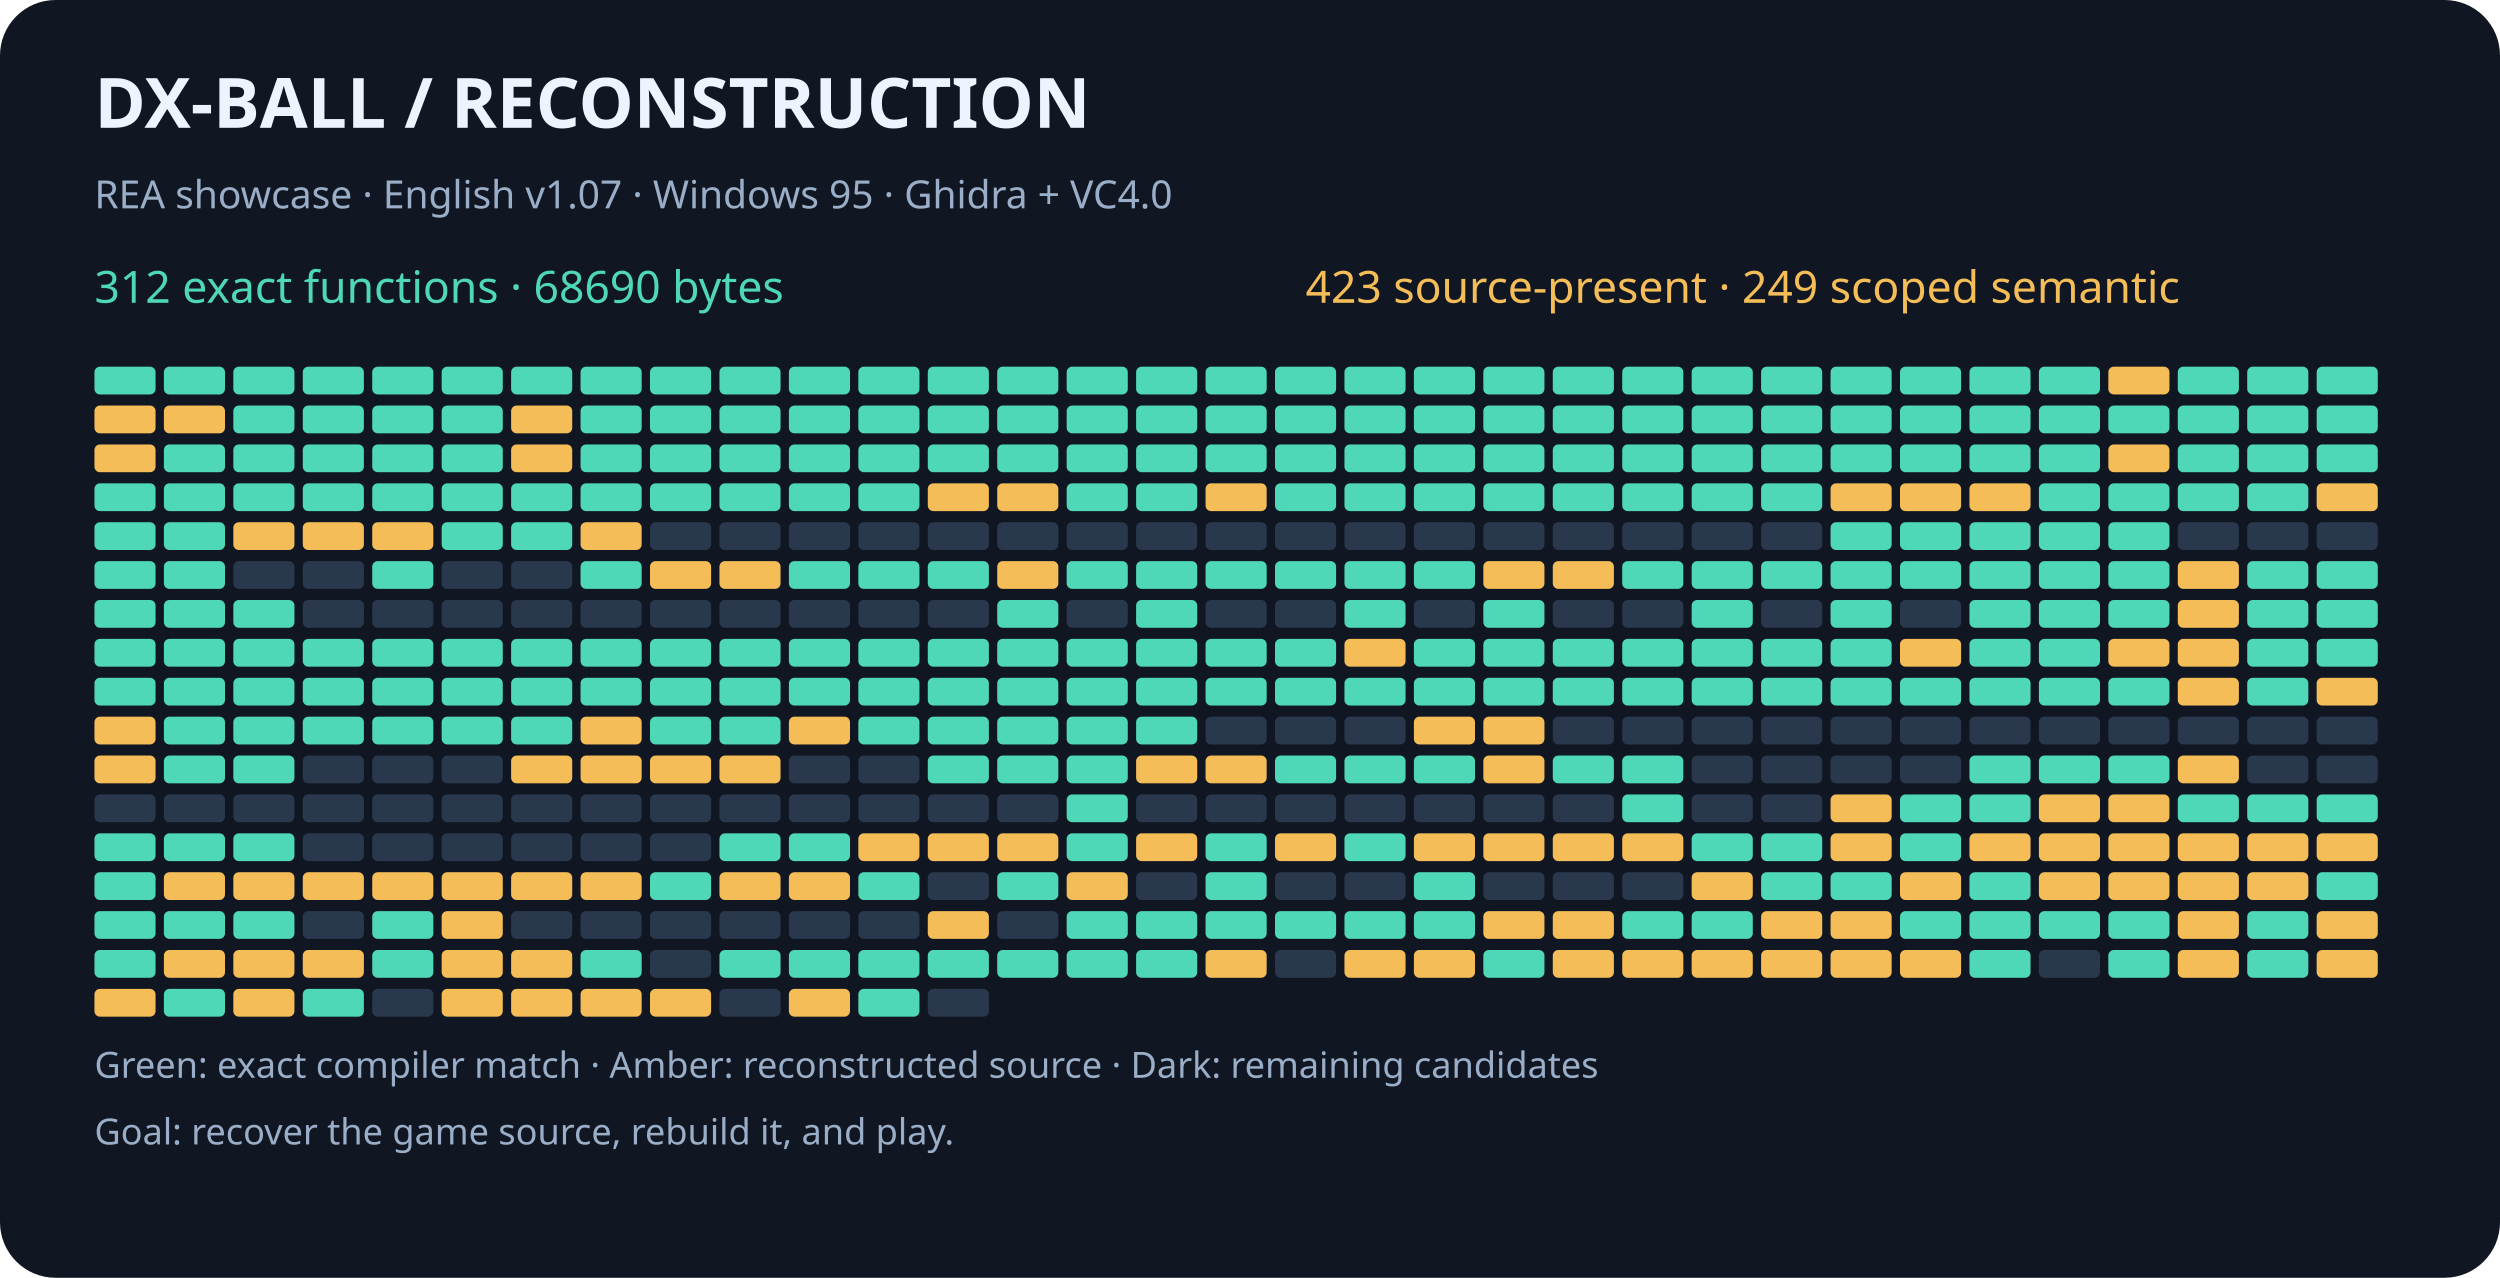
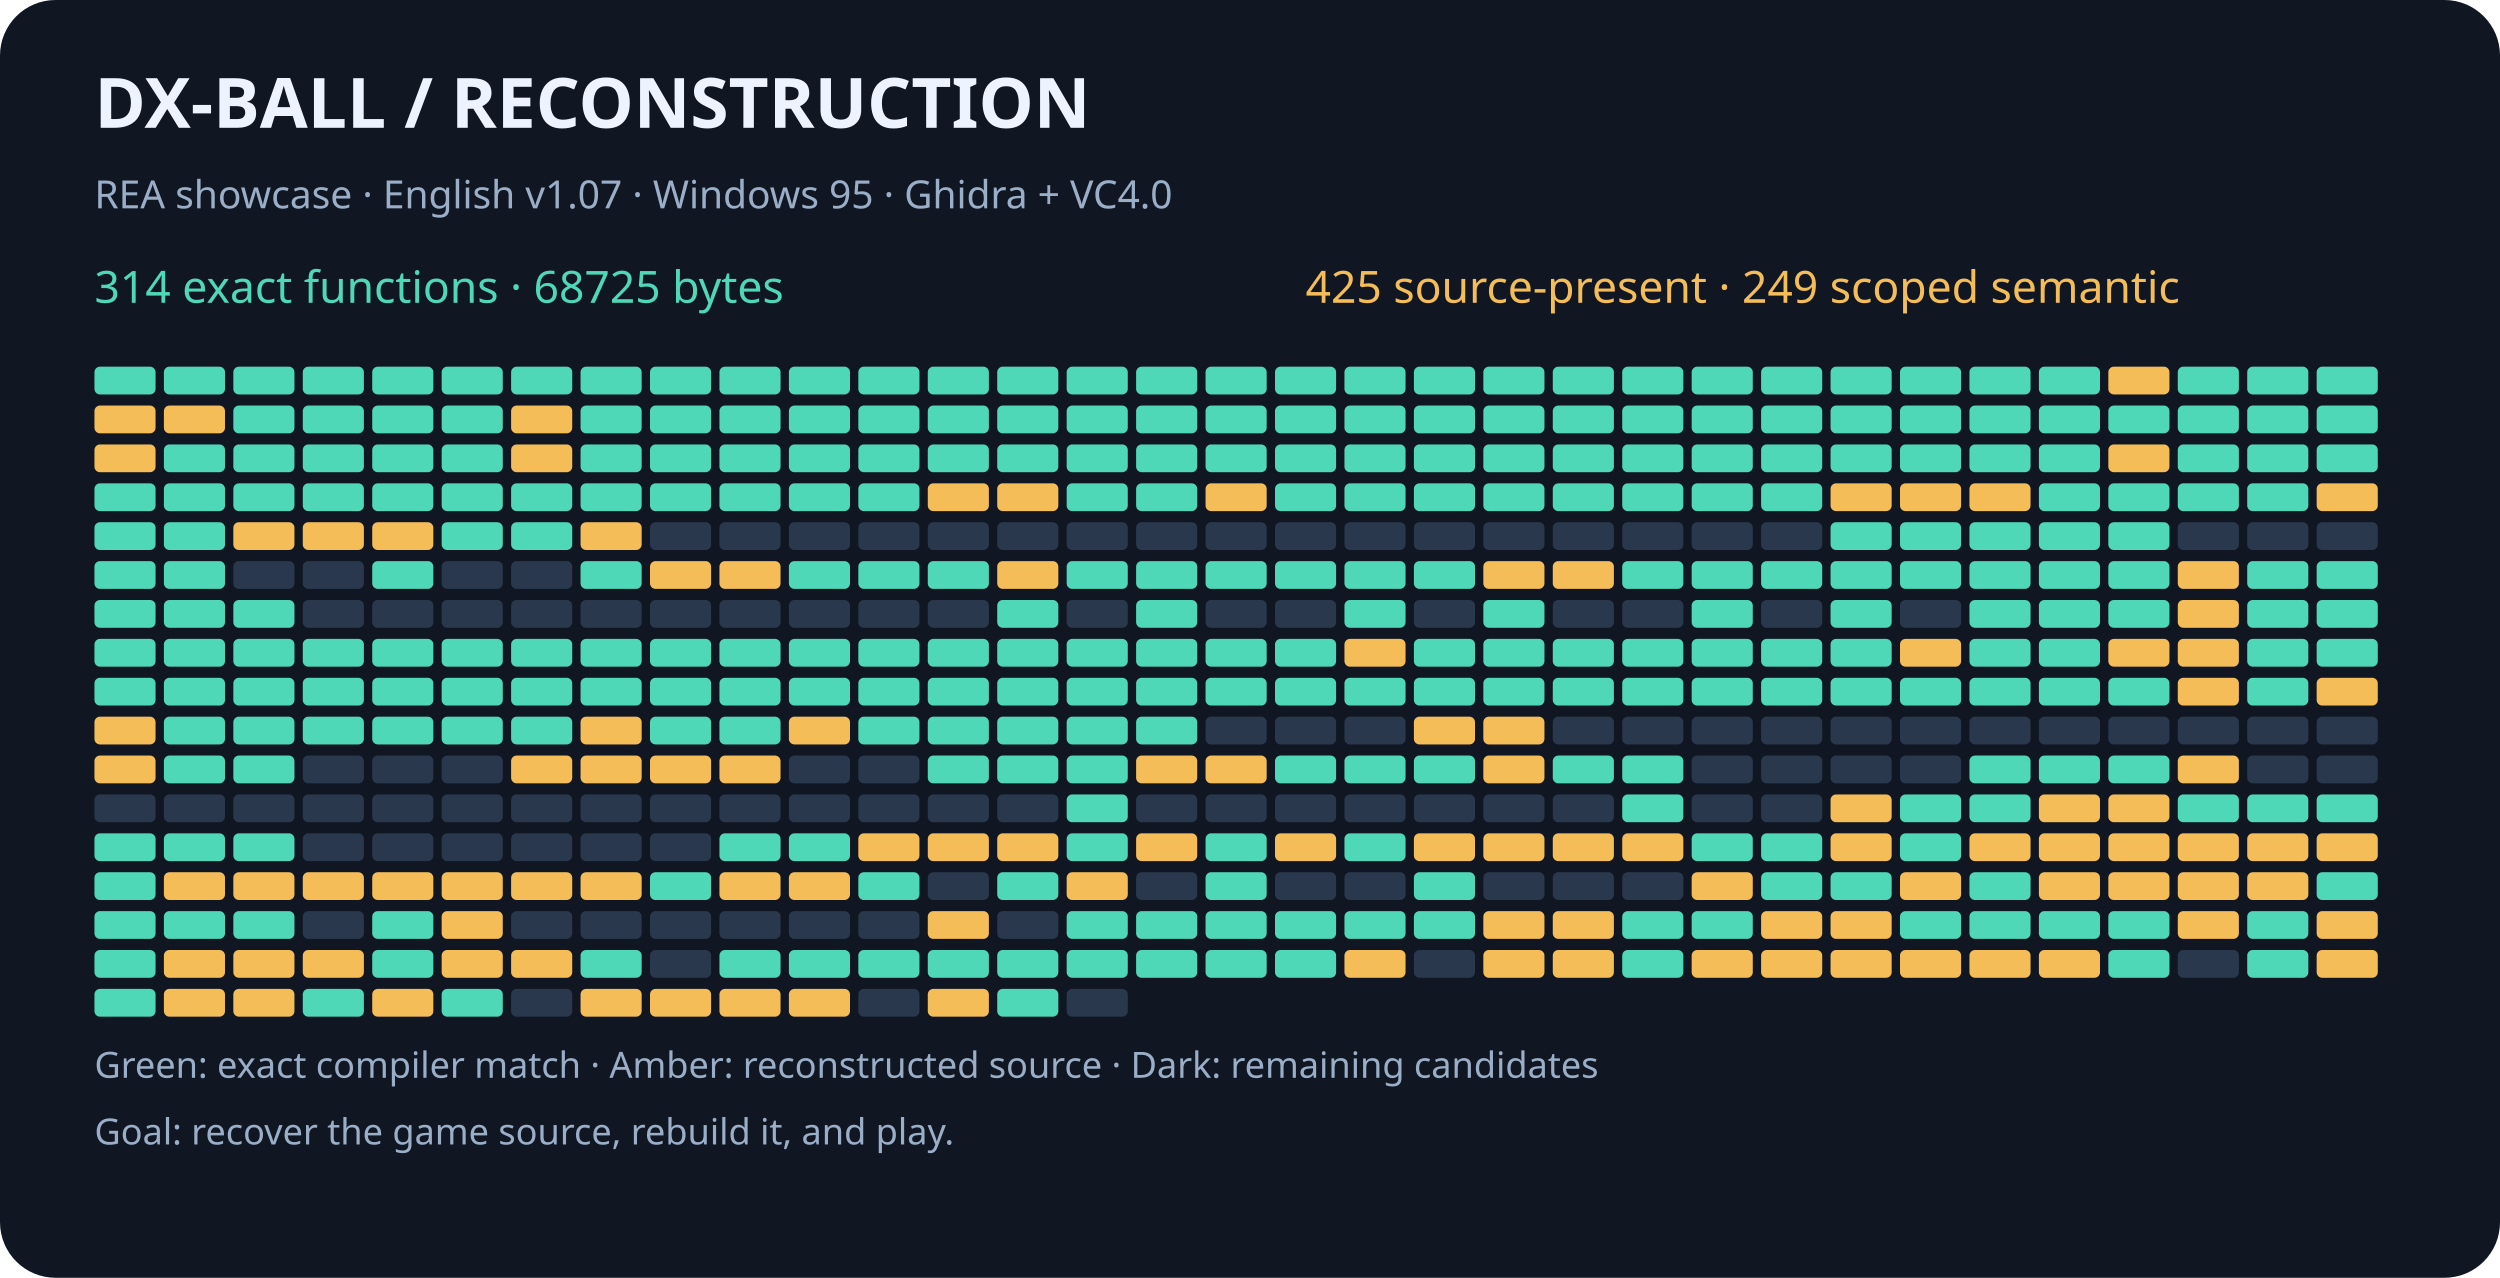
<svg xmlns="http://www.w3.org/2000/svg" width="900" height="460" viewBox="0 0 900 460" role="img" aria-labelledby="title desc">
  <rect width="900" height="460" rx="20" fill="#101722" />
  <g font-family="sans-serif">
    <text x="34" y="46" fill="#eef4ff" font-size="25" font-weight="bold">DX-BALL  /  RECONSTRUCTION</text>
    <text x="34" y="75" fill="#9baec8" font-size="14">REA showcase · English v1.07 · Windows 95 · Ghidra + VC4.0</text>
-     <text x="34" y="109" fill="#4ed8b7" font-size="16">312 exact functions · 68690 bytes</text>
-     <text x="470" y="109" fill="#f5bd57" font-size="16">423 source-present · 249 scoped semantic</text>
+     <text x="34" y="109" fill="#4ed8b7" font-size="16">314 exact functions · 68725 bytes</text>
+     <text x="470" y="109" fill="#f5bd57" font-size="16">425 source-present · 249 scoped semantic</text>
    <rect x="34" y="132" width="22" height="10" rx="2" fill="#4ed8b7" />
    <rect x="59" y="132" width="22" height="10" rx="2" fill="#4ed8b7" />
    <rect x="84" y="132" width="22" height="10" rx="2" fill="#4ed8b7" />
    <rect x="109" y="132" width="22" height="10" rx="2" fill="#4ed8b7" />
    <rect x="134" y="132" width="22" height="10" rx="2" fill="#4ed8b7" />
    <rect x="159" y="132" width="22" height="10" rx="2" fill="#4ed8b7" />
    <rect x="184" y="132" width="22" height="10" rx="2" fill="#4ed8b7" />
    <rect x="209" y="132" width="22" height="10" rx="2" fill="#4ed8b7" />
    <rect x="234" y="132" width="22" height="10" rx="2" fill="#4ed8b7" />
    <rect x="259" y="132" width="22" height="10" rx="2" fill="#4ed8b7" />
    <rect x="284" y="132" width="22" height="10" rx="2" fill="#4ed8b7" />
    <rect x="309" y="132" width="22" height="10" rx="2" fill="#4ed8b7" />
    <rect x="334" y="132" width="22" height="10" rx="2" fill="#4ed8b7" />
    <rect x="359" y="132" width="22" height="10" rx="2" fill="#4ed8b7" />
    <rect x="384" y="132" width="22" height="10" rx="2" fill="#4ed8b7" />
    <rect x="409" y="132" width="22" height="10" rx="2" fill="#4ed8b7" />
    <rect x="434" y="132" width="22" height="10" rx="2" fill="#4ed8b7" />
    <rect x="459" y="132" width="22" height="10" rx="2" fill="#4ed8b7" />
    <rect x="484" y="132" width="22" height="10" rx="2" fill="#4ed8b7" />
    <rect x="509" y="132" width="22" height="10" rx="2" fill="#4ed8b7" />
    <rect x="534" y="132" width="22" height="10" rx="2" fill="#4ed8b7" />
    <rect x="559" y="132" width="22" height="10" rx="2" fill="#4ed8b7" />
    <rect x="584" y="132" width="22" height="10" rx="2" fill="#4ed8b7" />
    <rect x="609" y="132" width="22" height="10" rx="2" fill="#4ed8b7" />
    <rect x="634" y="132" width="22" height="10" rx="2" fill="#4ed8b7" />
    <rect x="659" y="132" width="22" height="10" rx="2" fill="#4ed8b7" />
    <rect x="684" y="132" width="22" height="10" rx="2" fill="#4ed8b7" />
    <rect x="709" y="132" width="22" height="10" rx="2" fill="#4ed8b7" />
    <rect x="734" y="132" width="22" height="10" rx="2" fill="#4ed8b7" />
    <rect x="759" y="132" width="22" height="10" rx="2" fill="#f5bd57" />
    <rect x="784" y="132" width="22" height="10" rx="2" fill="#4ed8b7" />
    <rect x="809" y="132" width="22" height="10" rx="2" fill="#4ed8b7" />
    <rect x="834" y="132" width="22" height="10" rx="2" fill="#4ed8b7" />
    <rect x="34" y="146" width="22" height="10" rx="2" fill="#f5bd57" />
    <rect x="59" y="146" width="22" height="10" rx="2" fill="#f5bd57" />
    <rect x="84" y="146" width="22" height="10" rx="2" fill="#4ed8b7" />
    <rect x="109" y="146" width="22" height="10" rx="2" fill="#4ed8b7" />
    <rect x="134" y="146" width="22" height="10" rx="2" fill="#4ed8b7" />
    <rect x="159" y="146" width="22" height="10" rx="2" fill="#4ed8b7" />
    <rect x="184" y="146" width="22" height="10" rx="2" fill="#f5bd57" />
    <rect x="209" y="146" width="22" height="10" rx="2" fill="#4ed8b7" />
    <rect x="234" y="146" width="22" height="10" rx="2" fill="#4ed8b7" />
    <rect x="259" y="146" width="22" height="10" rx="2" fill="#4ed8b7" />
    <rect x="284" y="146" width="22" height="10" rx="2" fill="#4ed8b7" />
    <rect x="309" y="146" width="22" height="10" rx="2" fill="#4ed8b7" />
    <rect x="334" y="146" width="22" height="10" rx="2" fill="#4ed8b7" />
    <rect x="359" y="146" width="22" height="10" rx="2" fill="#4ed8b7" />
    <rect x="384" y="146" width="22" height="10" rx="2" fill="#4ed8b7" />
    <rect x="409" y="146" width="22" height="10" rx="2" fill="#4ed8b7" />
    <rect x="434" y="146" width="22" height="10" rx="2" fill="#4ed8b7" />
    <rect x="459" y="146" width="22" height="10" rx="2" fill="#4ed8b7" />
    <rect x="484" y="146" width="22" height="10" rx="2" fill="#4ed8b7" />
    <rect x="509" y="146" width="22" height="10" rx="2" fill="#4ed8b7" />
    <rect x="534" y="146" width="22" height="10" rx="2" fill="#4ed8b7" />
    <rect x="559" y="146" width="22" height="10" rx="2" fill="#4ed8b7" />
    <rect x="584" y="146" width="22" height="10" rx="2" fill="#4ed8b7" />
    <rect x="609" y="146" width="22" height="10" rx="2" fill="#4ed8b7" />
    <rect x="634" y="146" width="22" height="10" rx="2" fill="#4ed8b7" />
    <rect x="659" y="146" width="22" height="10" rx="2" fill="#4ed8b7" />
    <rect x="684" y="146" width="22" height="10" rx="2" fill="#4ed8b7" />
    <rect x="709" y="146" width="22" height="10" rx="2" fill="#4ed8b7" />
    <rect x="734" y="146" width="22" height="10" rx="2" fill="#4ed8b7" />
    <rect x="759" y="146" width="22" height="10" rx="2" fill="#4ed8b7" />
    <rect x="784" y="146" width="22" height="10" rx="2" fill="#4ed8b7" />
    <rect x="809" y="146" width="22" height="10" rx="2" fill="#4ed8b7" />
    <rect x="834" y="146" width="22" height="10" rx="2" fill="#4ed8b7" />
    <rect x="34" y="160" width="22" height="10" rx="2" fill="#f5bd57" />
    <rect x="59" y="160" width="22" height="10" rx="2" fill="#4ed8b7" />
    <rect x="84" y="160" width="22" height="10" rx="2" fill="#4ed8b7" />
    <rect x="109" y="160" width="22" height="10" rx="2" fill="#4ed8b7" />
    <rect x="134" y="160" width="22" height="10" rx="2" fill="#4ed8b7" />
    <rect x="159" y="160" width="22" height="10" rx="2" fill="#4ed8b7" />
    <rect x="184" y="160" width="22" height="10" rx="2" fill="#f5bd57" />
    <rect x="209" y="160" width="22" height="10" rx="2" fill="#4ed8b7" />
    <rect x="234" y="160" width="22" height="10" rx="2" fill="#4ed8b7" />
    <rect x="259" y="160" width="22" height="10" rx="2" fill="#4ed8b7" />
    <rect x="284" y="160" width="22" height="10" rx="2" fill="#4ed8b7" />
    <rect x="309" y="160" width="22" height="10" rx="2" fill="#4ed8b7" />
    <rect x="334" y="160" width="22" height="10" rx="2" fill="#4ed8b7" />
    <rect x="359" y="160" width="22" height="10" rx="2" fill="#4ed8b7" />
    <rect x="384" y="160" width="22" height="10" rx="2" fill="#4ed8b7" />
    <rect x="409" y="160" width="22" height="10" rx="2" fill="#4ed8b7" />
    <rect x="434" y="160" width="22" height="10" rx="2" fill="#4ed8b7" />
    <rect x="459" y="160" width="22" height="10" rx="2" fill="#4ed8b7" />
    <rect x="484" y="160" width="22" height="10" rx="2" fill="#4ed8b7" />
    <rect x="509" y="160" width="22" height="10" rx="2" fill="#4ed8b7" />
    <rect x="534" y="160" width="22" height="10" rx="2" fill="#4ed8b7" />
    <rect x="559" y="160" width="22" height="10" rx="2" fill="#4ed8b7" />
    <rect x="584" y="160" width="22" height="10" rx="2" fill="#4ed8b7" />
    <rect x="609" y="160" width="22" height="10" rx="2" fill="#4ed8b7" />
    <rect x="634" y="160" width="22" height="10" rx="2" fill="#4ed8b7" />
    <rect x="659" y="160" width="22" height="10" rx="2" fill="#4ed8b7" />
    <rect x="684" y="160" width="22" height="10" rx="2" fill="#4ed8b7" />
    <rect x="709" y="160" width="22" height="10" rx="2" fill="#4ed8b7" />
    <rect x="734" y="160" width="22" height="10" rx="2" fill="#4ed8b7" />
    <rect x="759" y="160" width="22" height="10" rx="2" fill="#f5bd57" />
    <rect x="784" y="160" width="22" height="10" rx="2" fill="#4ed8b7" />
    <rect x="809" y="160" width="22" height="10" rx="2" fill="#4ed8b7" />
    <rect x="834" y="160" width="22" height="10" rx="2" fill="#4ed8b7" />
    <rect x="34" y="174" width="22" height="10" rx="2" fill="#4ed8b7" />
    <rect x="59" y="174" width="22" height="10" rx="2" fill="#4ed8b7" />
    <rect x="84" y="174" width="22" height="10" rx="2" fill="#4ed8b7" />
    <rect x="109" y="174" width="22" height="10" rx="2" fill="#4ed8b7" />
    <rect x="134" y="174" width="22" height="10" rx="2" fill="#4ed8b7" />
    <rect x="159" y="174" width="22" height="10" rx="2" fill="#4ed8b7" />
    <rect x="184" y="174" width="22" height="10" rx="2" fill="#4ed8b7" />
    <rect x="209" y="174" width="22" height="10" rx="2" fill="#4ed8b7" />
    <rect x="234" y="174" width="22" height="10" rx="2" fill="#4ed8b7" />
    <rect x="259" y="174" width="22" height="10" rx="2" fill="#4ed8b7" />
    <rect x="284" y="174" width="22" height="10" rx="2" fill="#4ed8b7" />
    <rect x="309" y="174" width="22" height="10" rx="2" fill="#4ed8b7" />
    <rect x="334" y="174" width="22" height="10" rx="2" fill="#f5bd57" />
    <rect x="359" y="174" width="22" height="10" rx="2" fill="#f5bd57" />
    <rect x="384" y="174" width="22" height="10" rx="2" fill="#4ed8b7" />
    <rect x="409" y="174" width="22" height="10" rx="2" fill="#4ed8b7" />
    <rect x="434" y="174" width="22" height="10" rx="2" fill="#f5bd57" />
    <rect x="459" y="174" width="22" height="10" rx="2" fill="#4ed8b7" />
    <rect x="484" y="174" width="22" height="10" rx="2" fill="#4ed8b7" />
    <rect x="509" y="174" width="22" height="10" rx="2" fill="#4ed8b7" />
    <rect x="534" y="174" width="22" height="10" rx="2" fill="#4ed8b7" />
    <rect x="559" y="174" width="22" height="10" rx="2" fill="#4ed8b7" />
    <rect x="584" y="174" width="22" height="10" rx="2" fill="#4ed8b7" />
    <rect x="609" y="174" width="22" height="10" rx="2" fill="#4ed8b7" />
    <rect x="634" y="174" width="22" height="10" rx="2" fill="#4ed8b7" />
    <rect x="659" y="174" width="22" height="10" rx="2" fill="#f5bd57" />
    <rect x="684" y="174" width="22" height="10" rx="2" fill="#f5bd57" />
    <rect x="709" y="174" width="22" height="10" rx="2" fill="#f5bd57" />
    <rect x="734" y="174" width="22" height="10" rx="2" fill="#4ed8b7" />
    <rect x="759" y="174" width="22" height="10" rx="2" fill="#4ed8b7" />
    <rect x="784" y="174" width="22" height="10" rx="2" fill="#4ed8b7" />
    <rect x="809" y="174" width="22" height="10" rx="2" fill="#4ed8b7" />
    <rect x="834" y="174" width="22" height="10" rx="2" fill="#f5bd57" />
    <rect x="34" y="188" width="22" height="10" rx="2" fill="#4ed8b7" />
    <rect x="59" y="188" width="22" height="10" rx="2" fill="#4ed8b7" />
    <rect x="84" y="188" width="22" height="10" rx="2" fill="#f5bd57" />
    <rect x="109" y="188" width="22" height="10" rx="2" fill="#f5bd57" />
    <rect x="134" y="188" width="22" height="10" rx="2" fill="#f5bd57" />
    <rect x="159" y="188" width="22" height="10" rx="2" fill="#4ed8b7" />
    <rect x="184" y="188" width="22" height="10" rx="2" fill="#4ed8b7" />
    <rect x="209" y="188" width="22" height="10" rx="2" fill="#f5bd57" />
    <rect x="234" y="188" width="22" height="10" rx="2" fill="#29384c" />
    <rect x="259" y="188" width="22" height="10" rx="2" fill="#29384c" />
    <rect x="284" y="188" width="22" height="10" rx="2" fill="#29384c" />
    <rect x="309" y="188" width="22" height="10" rx="2" fill="#29384c" />
    <rect x="334" y="188" width="22" height="10" rx="2" fill="#29384c" />
    <rect x="359" y="188" width="22" height="10" rx="2" fill="#29384c" />
    <rect x="384" y="188" width="22" height="10" rx="2" fill="#29384c" />
    <rect x="409" y="188" width="22" height="10" rx="2" fill="#29384c" />
    <rect x="434" y="188" width="22" height="10" rx="2" fill="#29384c" />
    <rect x="459" y="188" width="22" height="10" rx="2" fill="#29384c" />
    <rect x="484" y="188" width="22" height="10" rx="2" fill="#29384c" />
    <rect x="509" y="188" width="22" height="10" rx="2" fill="#29384c" />
    <rect x="534" y="188" width="22" height="10" rx="2" fill="#29384c" />
    <rect x="559" y="188" width="22" height="10" rx="2" fill="#29384c" />
    <rect x="584" y="188" width="22" height="10" rx="2" fill="#29384c" />
    <rect x="609" y="188" width="22" height="10" rx="2" fill="#29384c" />
    <rect x="634" y="188" width="22" height="10" rx="2" fill="#29384c" />
    <rect x="659" y="188" width="22" height="10" rx="2" fill="#4ed8b7" />
    <rect x="684" y="188" width="22" height="10" rx="2" fill="#4ed8b7" />
    <rect x="709" y="188" width="22" height="10" rx="2" fill="#4ed8b7" />
    <rect x="734" y="188" width="22" height="10" rx="2" fill="#4ed8b7" />
    <rect x="759" y="188" width="22" height="10" rx="2" fill="#4ed8b7" />
    <rect x="784" y="188" width="22" height="10" rx="2" fill="#29384c" />
    <rect x="809" y="188" width="22" height="10" rx="2" fill="#29384c" />
    <rect x="834" y="188" width="22" height="10" rx="2" fill="#29384c" />
    <rect x="34" y="202" width="22" height="10" rx="2" fill="#4ed8b7" />
    <rect x="59" y="202" width="22" height="10" rx="2" fill="#4ed8b7" />
    <rect x="84" y="202" width="22" height="10" rx="2" fill="#29384c" />
    <rect x="109" y="202" width="22" height="10" rx="2" fill="#29384c" />
    <rect x="134" y="202" width="22" height="10" rx="2" fill="#4ed8b7" />
    <rect x="159" y="202" width="22" height="10" rx="2" fill="#29384c" />
    <rect x="184" y="202" width="22" height="10" rx="2" fill="#29384c" />
    <rect x="209" y="202" width="22" height="10" rx="2" fill="#4ed8b7" />
    <rect x="234" y="202" width="22" height="10" rx="2" fill="#f5bd57" />
    <rect x="259" y="202" width="22" height="10" rx="2" fill="#f5bd57" />
    <rect x="284" y="202" width="22" height="10" rx="2" fill="#4ed8b7" />
    <rect x="309" y="202" width="22" height="10" rx="2" fill="#4ed8b7" />
    <rect x="334" y="202" width="22" height="10" rx="2" fill="#4ed8b7" />
    <rect x="359" y="202" width="22" height="10" rx="2" fill="#f5bd57" />
    <rect x="384" y="202" width="22" height="10" rx="2" fill="#4ed8b7" />
    <rect x="409" y="202" width="22" height="10" rx="2" fill="#4ed8b7" />
    <rect x="434" y="202" width="22" height="10" rx="2" fill="#4ed8b7" />
    <rect x="459" y="202" width="22" height="10" rx="2" fill="#4ed8b7" />
    <rect x="484" y="202" width="22" height="10" rx="2" fill="#4ed8b7" />
    <rect x="509" y="202" width="22" height="10" rx="2" fill="#4ed8b7" />
    <rect x="534" y="202" width="22" height="10" rx="2" fill="#f5bd57" />
    <rect x="559" y="202" width="22" height="10" rx="2" fill="#f5bd57" />
    <rect x="584" y="202" width="22" height="10" rx="2" fill="#4ed8b7" />
    <rect x="609" y="202" width="22" height="10" rx="2" fill="#4ed8b7" />
    <rect x="634" y="202" width="22" height="10" rx="2" fill="#4ed8b7" />
    <rect x="659" y="202" width="22" height="10" rx="2" fill="#4ed8b7" />
    <rect x="684" y="202" width="22" height="10" rx="2" fill="#4ed8b7" />
    <rect x="709" y="202" width="22" height="10" rx="2" fill="#4ed8b7" />
    <rect x="734" y="202" width="22" height="10" rx="2" fill="#4ed8b7" />
    <rect x="759" y="202" width="22" height="10" rx="2" fill="#4ed8b7" />
    <rect x="784" y="202" width="22" height="10" rx="2" fill="#f5bd57" />
    <rect x="809" y="202" width="22" height="10" rx="2" fill="#4ed8b7" />
    <rect x="834" y="202" width="22" height="10" rx="2" fill="#4ed8b7" />
    <rect x="34" y="216" width="22" height="10" rx="2" fill="#4ed8b7" />
    <rect x="59" y="216" width="22" height="10" rx="2" fill="#4ed8b7" />
    <rect x="84" y="216" width="22" height="10" rx="2" fill="#4ed8b7" />
    <rect x="109" y="216" width="22" height="10" rx="2" fill="#29384c" />
    <rect x="134" y="216" width="22" height="10" rx="2" fill="#29384c" />
    <rect x="159" y="216" width="22" height="10" rx="2" fill="#29384c" />
    <rect x="184" y="216" width="22" height="10" rx="2" fill="#29384c" />
    <rect x="209" y="216" width="22" height="10" rx="2" fill="#29384c" />
    <rect x="234" y="216" width="22" height="10" rx="2" fill="#29384c" />
    <rect x="259" y="216" width="22" height="10" rx="2" fill="#29384c" />
    <rect x="284" y="216" width="22" height="10" rx="2" fill="#29384c" />
    <rect x="309" y="216" width="22" height="10" rx="2" fill="#29384c" />
    <rect x="334" y="216" width="22" height="10" rx="2" fill="#29384c" />
    <rect x="359" y="216" width="22" height="10" rx="2" fill="#4ed8b7" />
    <rect x="384" y="216" width="22" height="10" rx="2" fill="#29384c" />
    <rect x="409" y="216" width="22" height="10" rx="2" fill="#4ed8b7" />
    <rect x="434" y="216" width="22" height="10" rx="2" fill="#29384c" />
    <rect x="459" y="216" width="22" height="10" rx="2" fill="#29384c" />
    <rect x="484" y="216" width="22" height="10" rx="2" fill="#4ed8b7" />
    <rect x="509" y="216" width="22" height="10" rx="2" fill="#29384c" />
    <rect x="534" y="216" width="22" height="10" rx="2" fill="#4ed8b7" />
    <rect x="559" y="216" width="22" height="10" rx="2" fill="#29384c" />
    <rect x="584" y="216" width="22" height="10" rx="2" fill="#29384c" />
    <rect x="609" y="216" width="22" height="10" rx="2" fill="#4ed8b7" />
    <rect x="634" y="216" width="22" height="10" rx="2" fill="#29384c" />
    <rect x="659" y="216" width="22" height="10" rx="2" fill="#4ed8b7" />
    <rect x="684" y="216" width="22" height="10" rx="2" fill="#29384c" />
    <rect x="709" y="216" width="22" height="10" rx="2" fill="#4ed8b7" />
    <rect x="734" y="216" width="22" height="10" rx="2" fill="#4ed8b7" />
    <rect x="759" y="216" width="22" height="10" rx="2" fill="#4ed8b7" />
    <rect x="784" y="216" width="22" height="10" rx="2" fill="#f5bd57" />
    <rect x="809" y="216" width="22" height="10" rx="2" fill="#4ed8b7" />
    <rect x="834" y="216" width="22" height="10" rx="2" fill="#4ed8b7" />
    <rect x="34" y="230" width="22" height="10" rx="2" fill="#4ed8b7" />
    <rect x="59" y="230" width="22" height="10" rx="2" fill="#4ed8b7" />
    <rect x="84" y="230" width="22" height="10" rx="2" fill="#4ed8b7" />
    <rect x="109" y="230" width="22" height="10" rx="2" fill="#4ed8b7" />
    <rect x="134" y="230" width="22" height="10" rx="2" fill="#4ed8b7" />
    <rect x="159" y="230" width="22" height="10" rx="2" fill="#4ed8b7" />
    <rect x="184" y="230" width="22" height="10" rx="2" fill="#4ed8b7" />
    <rect x="209" y="230" width="22" height="10" rx="2" fill="#4ed8b7" />
    <rect x="234" y="230" width="22" height="10" rx="2" fill="#4ed8b7" />
    <rect x="259" y="230" width="22" height="10" rx="2" fill="#4ed8b7" />
    <rect x="284" y="230" width="22" height="10" rx="2" fill="#4ed8b7" />
    <rect x="309" y="230" width="22" height="10" rx="2" fill="#4ed8b7" />
    <rect x="334" y="230" width="22" height="10" rx="2" fill="#4ed8b7" />
    <rect x="359" y="230" width="22" height="10" rx="2" fill="#4ed8b7" />
    <rect x="384" y="230" width="22" height="10" rx="2" fill="#4ed8b7" />
    <rect x="409" y="230" width="22" height="10" rx="2" fill="#4ed8b7" />
    <rect x="434" y="230" width="22" height="10" rx="2" fill="#4ed8b7" />
    <rect x="459" y="230" width="22" height="10" rx="2" fill="#4ed8b7" />
    <rect x="484" y="230" width="22" height="10" rx="2" fill="#f5bd57" />
    <rect x="509" y="230" width="22" height="10" rx="2" fill="#4ed8b7" />
    <rect x="534" y="230" width="22" height="10" rx="2" fill="#4ed8b7" />
    <rect x="559" y="230" width="22" height="10" rx="2" fill="#4ed8b7" />
    <rect x="584" y="230" width="22" height="10" rx="2" fill="#4ed8b7" />
    <rect x="609" y="230" width="22" height="10" rx="2" fill="#4ed8b7" />
    <rect x="634" y="230" width="22" height="10" rx="2" fill="#4ed8b7" />
    <rect x="659" y="230" width="22" height="10" rx="2" fill="#4ed8b7" />
    <rect x="684" y="230" width="22" height="10" rx="2" fill="#f5bd57" />
    <rect x="709" y="230" width="22" height="10" rx="2" fill="#4ed8b7" />
    <rect x="734" y="230" width="22" height="10" rx="2" fill="#4ed8b7" />
    <rect x="759" y="230" width="22" height="10" rx="2" fill="#f5bd57" />
    <rect x="784" y="230" width="22" height="10" rx="2" fill="#f5bd57" />
    <rect x="809" y="230" width="22" height="10" rx="2" fill="#4ed8b7" />
    <rect x="834" y="230" width="22" height="10" rx="2" fill="#4ed8b7" />
    <rect x="34" y="244" width="22" height="10" rx="2" fill="#4ed8b7" />
    <rect x="59" y="244" width="22" height="10" rx="2" fill="#4ed8b7" />
    <rect x="84" y="244" width="22" height="10" rx="2" fill="#4ed8b7" />
    <rect x="109" y="244" width="22" height="10" rx="2" fill="#4ed8b7" />
    <rect x="134" y="244" width="22" height="10" rx="2" fill="#4ed8b7" />
    <rect x="159" y="244" width="22" height="10" rx="2" fill="#4ed8b7" />
    <rect x="184" y="244" width="22" height="10" rx="2" fill="#4ed8b7" />
    <rect x="209" y="244" width="22" height="10" rx="2" fill="#4ed8b7" />
    <rect x="234" y="244" width="22" height="10" rx="2" fill="#4ed8b7" />
    <rect x="259" y="244" width="22" height="10" rx="2" fill="#4ed8b7" />
    <rect x="284" y="244" width="22" height="10" rx="2" fill="#4ed8b7" />
    <rect x="309" y="244" width="22" height="10" rx="2" fill="#4ed8b7" />
    <rect x="334" y="244" width="22" height="10" rx="2" fill="#4ed8b7" />
    <rect x="359" y="244" width="22" height="10" rx="2" fill="#4ed8b7" />
    <rect x="384" y="244" width="22" height="10" rx="2" fill="#4ed8b7" />
    <rect x="409" y="244" width="22" height="10" rx="2" fill="#4ed8b7" />
    <rect x="434" y="244" width="22" height="10" rx="2" fill="#4ed8b7" />
    <rect x="459" y="244" width="22" height="10" rx="2" fill="#4ed8b7" />
    <rect x="484" y="244" width="22" height="10" rx="2" fill="#4ed8b7" />
    <rect x="509" y="244" width="22" height="10" rx="2" fill="#4ed8b7" />
    <rect x="534" y="244" width="22" height="10" rx="2" fill="#4ed8b7" />
    <rect x="559" y="244" width="22" height="10" rx="2" fill="#4ed8b7" />
    <rect x="584" y="244" width="22" height="10" rx="2" fill="#4ed8b7" />
    <rect x="609" y="244" width="22" height="10" rx="2" fill="#4ed8b7" />
    <rect x="634" y="244" width="22" height="10" rx="2" fill="#4ed8b7" />
    <rect x="659" y="244" width="22" height="10" rx="2" fill="#4ed8b7" />
    <rect x="684" y="244" width="22" height="10" rx="2" fill="#4ed8b7" />
    <rect x="709" y="244" width="22" height="10" rx="2" fill="#4ed8b7" />
    <rect x="734" y="244" width="22" height="10" rx="2" fill="#4ed8b7" />
    <rect x="759" y="244" width="22" height="10" rx="2" fill="#4ed8b7" />
    <rect x="784" y="244" width="22" height="10" rx="2" fill="#f5bd57" />
    <rect x="809" y="244" width="22" height="10" rx="2" fill="#4ed8b7" />
    <rect x="834" y="244" width="22" height="10" rx="2" fill="#f5bd57" />
    <rect x="34" y="258" width="22" height="10" rx="2" fill="#f5bd57" />
    <rect x="59" y="258" width="22" height="10" rx="2" fill="#4ed8b7" />
    <rect x="84" y="258" width="22" height="10" rx="2" fill="#4ed8b7" />
    <rect x="109" y="258" width="22" height="10" rx="2" fill="#4ed8b7" />
    <rect x="134" y="258" width="22" height="10" rx="2" fill="#4ed8b7" />
    <rect x="159" y="258" width="22" height="10" rx="2" fill="#4ed8b7" />
    <rect x="184" y="258" width="22" height="10" rx="2" fill="#4ed8b7" />
    <rect x="209" y="258" width="22" height="10" rx="2" fill="#f5bd57" />
    <rect x="234" y="258" width="22" height="10" rx="2" fill="#4ed8b7" />
    <rect x="259" y="258" width="22" height="10" rx="2" fill="#4ed8b7" />
    <rect x="284" y="258" width="22" height="10" rx="2" fill="#f5bd57" />
    <rect x="309" y="258" width="22" height="10" rx="2" fill="#4ed8b7" />
    <rect x="334" y="258" width="22" height="10" rx="2" fill="#4ed8b7" />
    <rect x="359" y="258" width="22" height="10" rx="2" fill="#4ed8b7" />
    <rect x="384" y="258" width="22" height="10" rx="2" fill="#4ed8b7" />
    <rect x="409" y="258" width="22" height="10" rx="2" fill="#4ed8b7" />
    <rect x="434" y="258" width="22" height="10" rx="2" fill="#29384c" />
    <rect x="459" y="258" width="22" height="10" rx="2" fill="#29384c" />
    <rect x="484" y="258" width="22" height="10" rx="2" fill="#29384c" />
    <rect x="509" y="258" width="22" height="10" rx="2" fill="#f5bd57" />
    <rect x="534" y="258" width="22" height="10" rx="2" fill="#f5bd57" />
    <rect x="559" y="258" width="22" height="10" rx="2" fill="#29384c" />
    <rect x="584" y="258" width="22" height="10" rx="2" fill="#29384c" />
    <rect x="609" y="258" width="22" height="10" rx="2" fill="#29384c" />
    <rect x="634" y="258" width="22" height="10" rx="2" fill="#29384c" />
    <rect x="659" y="258" width="22" height="10" rx="2" fill="#29384c" />
    <rect x="684" y="258" width="22" height="10" rx="2" fill="#29384c" />
    <rect x="709" y="258" width="22" height="10" rx="2" fill="#29384c" />
    <rect x="734" y="258" width="22" height="10" rx="2" fill="#29384c" />
    <rect x="759" y="258" width="22" height="10" rx="2" fill="#29384c" />
    <rect x="784" y="258" width="22" height="10" rx="2" fill="#29384c" />
    <rect x="809" y="258" width="22" height="10" rx="2" fill="#29384c" />
    <rect x="834" y="258" width="22" height="10" rx="2" fill="#29384c" />
    <rect x="34" y="272" width="22" height="10" rx="2" fill="#f5bd57" />
    <rect x="59" y="272" width="22" height="10" rx="2" fill="#4ed8b7" />
    <rect x="84" y="272" width="22" height="10" rx="2" fill="#4ed8b7" />
    <rect x="109" y="272" width="22" height="10" rx="2" fill="#29384c" />
    <rect x="134" y="272" width="22" height="10" rx="2" fill="#29384c" />
    <rect x="159" y="272" width="22" height="10" rx="2" fill="#29384c" />
    <rect x="184" y="272" width="22" height="10" rx="2" fill="#f5bd57" />
    <rect x="209" y="272" width="22" height="10" rx="2" fill="#f5bd57" />
    <rect x="234" y="272" width="22" height="10" rx="2" fill="#f5bd57" />
    <rect x="259" y="272" width="22" height="10" rx="2" fill="#f5bd57" />
    <rect x="284" y="272" width="22" height="10" rx="2" fill="#29384c" />
    <rect x="309" y="272" width="22" height="10" rx="2" fill="#29384c" />
    <rect x="334" y="272" width="22" height="10" rx="2" fill="#4ed8b7" />
    <rect x="359" y="272" width="22" height="10" rx="2" fill="#4ed8b7" />
    <rect x="384" y="272" width="22" height="10" rx="2" fill="#4ed8b7" />
    <rect x="409" y="272" width="22" height="10" rx="2" fill="#f5bd57" />
    <rect x="434" y="272" width="22" height="10" rx="2" fill="#f5bd57" />
    <rect x="459" y="272" width="22" height="10" rx="2" fill="#4ed8b7" />
    <rect x="484" y="272" width="22" height="10" rx="2" fill="#4ed8b7" />
    <rect x="509" y="272" width="22" height="10" rx="2" fill="#4ed8b7" />
    <rect x="534" y="272" width="22" height="10" rx="2" fill="#f5bd57" />
    <rect x="559" y="272" width="22" height="10" rx="2" fill="#4ed8b7" />
    <rect x="584" y="272" width="22" height="10" rx="2" fill="#4ed8b7" />
    <rect x="609" y="272" width="22" height="10" rx="2" fill="#29384c" />
    <rect x="634" y="272" width="22" height="10" rx="2" fill="#29384c" />
    <rect x="659" y="272" width="22" height="10" rx="2" fill="#29384c" />
    <rect x="684" y="272" width="22" height="10" rx="2" fill="#29384c" />
    <rect x="709" y="272" width="22" height="10" rx="2" fill="#4ed8b7" />
    <rect x="734" y="272" width="22" height="10" rx="2" fill="#4ed8b7" />
    <rect x="759" y="272" width="22" height="10" rx="2" fill="#4ed8b7" />
    <rect x="784" y="272" width="22" height="10" rx="2" fill="#f5bd57" />
    <rect x="809" y="272" width="22" height="10" rx="2" fill="#29384c" />
    <rect x="834" y="272" width="22" height="10" rx="2" fill="#29384c" />
    <rect x="34" y="286" width="22" height="10" rx="2" fill="#29384c" />
    <rect x="59" y="286" width="22" height="10" rx="2" fill="#29384c" />
    <rect x="84" y="286" width="22" height="10" rx="2" fill="#29384c" />
    <rect x="109" y="286" width="22" height="10" rx="2" fill="#29384c" />
    <rect x="134" y="286" width="22" height="10" rx="2" fill="#29384c" />
    <rect x="159" y="286" width="22" height="10" rx="2" fill="#29384c" />
    <rect x="184" y="286" width="22" height="10" rx="2" fill="#29384c" />
    <rect x="209" y="286" width="22" height="10" rx="2" fill="#29384c" />
    <rect x="234" y="286" width="22" height="10" rx="2" fill="#29384c" />
    <rect x="259" y="286" width="22" height="10" rx="2" fill="#29384c" />
    <rect x="284" y="286" width="22" height="10" rx="2" fill="#29384c" />
    <rect x="309" y="286" width="22" height="10" rx="2" fill="#29384c" />
    <rect x="334" y="286" width="22" height="10" rx="2" fill="#29384c" />
    <rect x="359" y="286" width="22" height="10" rx="2" fill="#29384c" />
    <rect x="384" y="286" width="22" height="10" rx="2" fill="#4ed8b7" />
    <rect x="409" y="286" width="22" height="10" rx="2" fill="#29384c" />
    <rect x="434" y="286" width="22" height="10" rx="2" fill="#29384c" />
    <rect x="459" y="286" width="22" height="10" rx="2" fill="#29384c" />
    <rect x="484" y="286" width="22" height="10" rx="2" fill="#29384c" />
    <rect x="509" y="286" width="22" height="10" rx="2" fill="#29384c" />
    <rect x="534" y="286" width="22" height="10" rx="2" fill="#29384c" />
    <rect x="559" y="286" width="22" height="10" rx="2" fill="#29384c" />
    <rect x="584" y="286" width="22" height="10" rx="2" fill="#4ed8b7" />
    <rect x="609" y="286" width="22" height="10" rx="2" fill="#29384c" />
    <rect x="634" y="286" width="22" height="10" rx="2" fill="#29384c" />
    <rect x="659" y="286" width="22" height="10" rx="2" fill="#f5bd57" />
    <rect x="684" y="286" width="22" height="10" rx="2" fill="#4ed8b7" />
    <rect x="709" y="286" width="22" height="10" rx="2" fill="#4ed8b7" />
    <rect x="734" y="286" width="22" height="10" rx="2" fill="#f5bd57" />
    <rect x="759" y="286" width="22" height="10" rx="2" fill="#f5bd57" />
    <rect x="784" y="286" width="22" height="10" rx="2" fill="#4ed8b7" />
    <rect x="809" y="286" width="22" height="10" rx="2" fill="#4ed8b7" />
    <rect x="834" y="286" width="22" height="10" rx="2" fill="#4ed8b7" />
    <rect x="34" y="300" width="22" height="10" rx="2" fill="#4ed8b7" />
    <rect x="59" y="300" width="22" height="10" rx="2" fill="#4ed8b7" />
    <rect x="84" y="300" width="22" height="10" rx="2" fill="#4ed8b7" />
    <rect x="109" y="300" width="22" height="10" rx="2" fill="#29384c" />
    <rect x="134" y="300" width="22" height="10" rx="2" fill="#29384c" />
    <rect x="159" y="300" width="22" height="10" rx="2" fill="#29384c" />
    <rect x="184" y="300" width="22" height="10" rx="2" fill="#29384c" />
    <rect x="209" y="300" width="22" height="10" rx="2" fill="#29384c" />
    <rect x="234" y="300" width="22" height="10" rx="2" fill="#29384c" />
    <rect x="259" y="300" width="22" height="10" rx="2" fill="#4ed8b7" />
    <rect x="284" y="300" width="22" height="10" rx="2" fill="#4ed8b7" />
    <rect x="309" y="300" width="22" height="10" rx="2" fill="#f5bd57" />
    <rect x="334" y="300" width="22" height="10" rx="2" fill="#f5bd57" />
    <rect x="359" y="300" width="22" height="10" rx="2" fill="#f5bd57" />
    <rect x="384" y="300" width="22" height="10" rx="2" fill="#4ed8b7" />
    <rect x="409" y="300" width="22" height="10" rx="2" fill="#f5bd57" />
    <rect x="434" y="300" width="22" height="10" rx="2" fill="#4ed8b7" />
    <rect x="459" y="300" width="22" height="10" rx="2" fill="#f5bd57" />
    <rect x="484" y="300" width="22" height="10" rx="2" fill="#4ed8b7" />
    <rect x="509" y="300" width="22" height="10" rx="2" fill="#f5bd57" />
    <rect x="534" y="300" width="22" height="10" rx="2" fill="#f5bd57" />
    <rect x="559" y="300" width="22" height="10" rx="2" fill="#f5bd57" />
    <rect x="584" y="300" width="22" height="10" rx="2" fill="#f5bd57" />
    <rect x="609" y="300" width="22" height="10" rx="2" fill="#4ed8b7" />
    <rect x="634" y="300" width="22" height="10" rx="2" fill="#4ed8b7" />
    <rect x="659" y="300" width="22" height="10" rx="2" fill="#f5bd57" />
    <rect x="684" y="300" width="22" height="10" rx="2" fill="#4ed8b7" />
    <rect x="709" y="300" width="22" height="10" rx="2" fill="#f5bd57" />
    <rect x="734" y="300" width="22" height="10" rx="2" fill="#f5bd57" />
    <rect x="759" y="300" width="22" height="10" rx="2" fill="#f5bd57" />
    <rect x="784" y="300" width="22" height="10" rx="2" fill="#f5bd57" />
    <rect x="809" y="300" width="22" height="10" rx="2" fill="#f5bd57" />
    <rect x="834" y="300" width="22" height="10" rx="2" fill="#f5bd57" />
    <rect x="34" y="314" width="22" height="10" rx="2" fill="#4ed8b7" />
    <rect x="59" y="314" width="22" height="10" rx="2" fill="#f5bd57" />
    <rect x="84" y="314" width="22" height="10" rx="2" fill="#f5bd57" />
    <rect x="109" y="314" width="22" height="10" rx="2" fill="#f5bd57" />
    <rect x="134" y="314" width="22" height="10" rx="2" fill="#f5bd57" />
    <rect x="159" y="314" width="22" height="10" rx="2" fill="#f5bd57" />
    <rect x="184" y="314" width="22" height="10" rx="2" fill="#f5bd57" />
    <rect x="209" y="314" width="22" height="10" rx="2" fill="#f5bd57" />
    <rect x="234" y="314" width="22" height="10" rx="2" fill="#4ed8b7" />
    <rect x="259" y="314" width="22" height="10" rx="2" fill="#f5bd57" />
    <rect x="284" y="314" width="22" height="10" rx="2" fill="#f5bd57" />
    <rect x="309" y="314" width="22" height="10" rx="2" fill="#4ed8b7" />
    <rect x="334" y="314" width="22" height="10" rx="2" fill="#29384c" />
    <rect x="359" y="314" width="22" height="10" rx="2" fill="#4ed8b7" />
    <rect x="384" y="314" width="22" height="10" rx="2" fill="#f5bd57" />
    <rect x="409" y="314" width="22" height="10" rx="2" fill="#29384c" />
    <rect x="434" y="314" width="22" height="10" rx="2" fill="#4ed8b7" />
    <rect x="459" y="314" width="22" height="10" rx="2" fill="#29384c" />
    <rect x="484" y="314" width="22" height="10" rx="2" fill="#29384c" />
    <rect x="509" y="314" width="22" height="10" rx="2" fill="#4ed8b7" />
    <rect x="534" y="314" width="22" height="10" rx="2" fill="#29384c" />
    <rect x="559" y="314" width="22" height="10" rx="2" fill="#29384c" />
    <rect x="584" y="314" width="22" height="10" rx="2" fill="#29384c" />
    <rect x="609" y="314" width="22" height="10" rx="2" fill="#f5bd57" />
    <rect x="634" y="314" width="22" height="10" rx="2" fill="#4ed8b7" />
    <rect x="659" y="314" width="22" height="10" rx="2" fill="#4ed8b7" />
    <rect x="684" y="314" width="22" height="10" rx="2" fill="#f5bd57" />
    <rect x="709" y="314" width="22" height="10" rx="2" fill="#4ed8b7" />
    <rect x="734" y="314" width="22" height="10" rx="2" fill="#f5bd57" />
    <rect x="759" y="314" width="22" height="10" rx="2" fill="#f5bd57" />
    <rect x="784" y="314" width="22" height="10" rx="2" fill="#f5bd57" />
    <rect x="809" y="314" width="22" height="10" rx="2" fill="#f5bd57" />
    <rect x="834" y="314" width="22" height="10" rx="2" fill="#4ed8b7" />
    <rect x="34" y="328" width="22" height="10" rx="2" fill="#4ed8b7" />
    <rect x="59" y="328" width="22" height="10" rx="2" fill="#4ed8b7" />
    <rect x="84" y="328" width="22" height="10" rx="2" fill="#4ed8b7" />
    <rect x="109" y="328" width="22" height="10" rx="2" fill="#29384c" />
    <rect x="134" y="328" width="22" height="10" rx="2" fill="#4ed8b7" />
    <rect x="159" y="328" width="22" height="10" rx="2" fill="#f5bd57" />
    <rect x="184" y="328" width="22" height="10" rx="2" fill="#29384c" />
    <rect x="209" y="328" width="22" height="10" rx="2" fill="#29384c" />
    <rect x="234" y="328" width="22" height="10" rx="2" fill="#29384c" />
    <rect x="259" y="328" width="22" height="10" rx="2" fill="#29384c" />
    <rect x="284" y="328" width="22" height="10" rx="2" fill="#29384c" />
    <rect x="309" y="328" width="22" height="10" rx="2" fill="#29384c" />
    <rect x="334" y="328" width="22" height="10" rx="2" fill="#f5bd57" />
    <rect x="359" y="328" width="22" height="10" rx="2" fill="#29384c" />
    <rect x="384" y="328" width="22" height="10" rx="2" fill="#4ed8b7" />
    <rect x="409" y="328" width="22" height="10" rx="2" fill="#4ed8b7" />
    <rect x="434" y="328" width="22" height="10" rx="2" fill="#4ed8b7" />
    <rect x="459" y="328" width="22" height="10" rx="2" fill="#4ed8b7" />
    <rect x="484" y="328" width="22" height="10" rx="2" fill="#4ed8b7" />
    <rect x="509" y="328" width="22" height="10" rx="2" fill="#4ed8b7" />
    <rect x="534" y="328" width="22" height="10" rx="2" fill="#f5bd57" />
    <rect x="559" y="328" width="22" height="10" rx="2" fill="#f5bd57" />
    <rect x="584" y="328" width="22" height="10" rx="2" fill="#4ed8b7" />
    <rect x="609" y="328" width="22" height="10" rx="2" fill="#4ed8b7" />
    <rect x="634" y="328" width="22" height="10" rx="2" fill="#f5bd57" />
    <rect x="659" y="328" width="22" height="10" rx="2" fill="#f5bd57" />
    <rect x="684" y="328" width="22" height="10" rx="2" fill="#4ed8b7" />
    <rect x="709" y="328" width="22" height="10" rx="2" fill="#4ed8b7" />
    <rect x="734" y="328" width="22" height="10" rx="2" fill="#4ed8b7" />
    <rect x="759" y="328" width="22" height="10" rx="2" fill="#4ed8b7" />
    <rect x="784" y="328" width="22" height="10" rx="2" fill="#f5bd57" />
    <rect x="809" y="328" width="22" height="10" rx="2" fill="#4ed8b7" />
    <rect x="834" y="328" width="22" height="10" rx="2" fill="#f5bd57" />
    <rect x="34" y="342" width="22" height="10" rx="2" fill="#4ed8b7" />
    <rect x="59" y="342" width="22" height="10" rx="2" fill="#f5bd57" />
    <rect x="84" y="342" width="22" height="10" rx="2" fill="#f5bd57" />
    <rect x="109" y="342" width="22" height="10" rx="2" fill="#f5bd57" />
    <rect x="134" y="342" width="22" height="10" rx="2" fill="#4ed8b7" />
    <rect x="159" y="342" width="22" height="10" rx="2" fill="#f5bd57" />
    <rect x="184" y="342" width="22" height="10" rx="2" fill="#f5bd57" />
    <rect x="209" y="342" width="22" height="10" rx="2" fill="#4ed8b7" />
    <rect x="234" y="342" width="22" height="10" rx="2" fill="#29384c" />
    <rect x="259" y="342" width="22" height="10" rx="2" fill="#4ed8b7" />
    <rect x="284" y="342" width="22" height="10" rx="2" fill="#4ed8b7" />
    <rect x="309" y="342" width="22" height="10" rx="2" fill="#4ed8b7" />
    <rect x="334" y="342" width="22" height="10" rx="2" fill="#4ed8b7" />
    <rect x="359" y="342" width="22" height="10" rx="2" fill="#4ed8b7" />
    <rect x="384" y="342" width="22" height="10" rx="2" fill="#4ed8b7" />
    <rect x="409" y="342" width="22" height="10" rx="2" fill="#4ed8b7" />
-     <rect x="434" y="342" width="22" height="10" rx="2" fill="#f5bd57" />
-     <rect x="459" y="342" width="22" height="10" rx="2" fill="#29384c" />
+     <rect x="434" y="342" width="22" height="10" rx="2" fill="#4ed8b7" />
+     <rect x="459" y="342" width="22" height="10" rx="2" fill="#4ed8b7" />
    <rect x="484" y="342" width="22" height="10" rx="2" fill="#f5bd57" />
-     <rect x="509" y="342" width="22" height="10" rx="2" fill="#f5bd57" />
-     <rect x="534" y="342" width="22" height="10" rx="2" fill="#4ed8b7" />
+     <rect x="509" y="342" width="22" height="10" rx="2" fill="#29384c" />
+     <rect x="534" y="342" width="22" height="10" rx="2" fill="#f5bd57" />
    <rect x="559" y="342" width="22" height="10" rx="2" fill="#f5bd57" />
-     <rect x="584" y="342" width="22" height="10" rx="2" fill="#f5bd57" />
+     <rect x="584" y="342" width="22" height="10" rx="2" fill="#4ed8b7" />
    <rect x="609" y="342" width="22" height="10" rx="2" fill="#f5bd57" />
    <rect x="634" y="342" width="22" height="10" rx="2" fill="#f5bd57" />
    <rect x="659" y="342" width="22" height="10" rx="2" fill="#f5bd57" />
    <rect x="684" y="342" width="22" height="10" rx="2" fill="#f5bd57" />
-     <rect x="709" y="342" width="22" height="10" rx="2" fill="#4ed8b7" />
-     <rect x="734" y="342" width="22" height="10" rx="2" fill="#29384c" />
+     <rect x="709" y="342" width="22" height="10" rx="2" fill="#f5bd57" />
+     <rect x="734" y="342" width="22" height="10" rx="2" fill="#f5bd57" />
    <rect x="759" y="342" width="22" height="10" rx="2" fill="#4ed8b7" />
-     <rect x="784" y="342" width="22" height="10" rx="2" fill="#f5bd57" />
+     <rect x="784" y="342" width="22" height="10" rx="2" fill="#29384c" />
    <rect x="809" y="342" width="22" height="10" rx="2" fill="#4ed8b7" />
    <rect x="834" y="342" width="22" height="10" rx="2" fill="#f5bd57" />
-     <rect x="34" y="356" width="22" height="10" rx="2" fill="#f5bd57" />
-     <rect x="59" y="356" width="22" height="10" rx="2" fill="#4ed8b7" />
+     <rect x="34" y="356" width="22" height="10" rx="2" fill="#4ed8b7" />
+     <rect x="59" y="356" width="22" height="10" rx="2" fill="#f5bd57" />
    <rect x="84" y="356" width="22" height="10" rx="2" fill="#f5bd57" />
    <rect x="109" y="356" width="22" height="10" rx="2" fill="#4ed8b7" />
-     <rect x="134" y="356" width="22" height="10" rx="2" fill="#29384c" />
-     <rect x="159" y="356" width="22" height="10" rx="2" fill="#f5bd57" />
-     <rect x="184" y="356" width="22" height="10" rx="2" fill="#f5bd57" />
+     <rect x="134" y="356" width="22" height="10" rx="2" fill="#f5bd57" />
+     <rect x="159" y="356" width="22" height="10" rx="2" fill="#4ed8b7" />
+     <rect x="184" y="356" width="22" height="10" rx="2" fill="#29384c" />
    <rect x="209" y="356" width="22" height="10" rx="2" fill="#f5bd57" />
    <rect x="234" y="356" width="22" height="10" rx="2" fill="#f5bd57" />
-     <rect x="259" y="356" width="22" height="10" rx="2" fill="#29384c" />
+     <rect x="259" y="356" width="22" height="10" rx="2" fill="#f5bd57" />
    <rect x="284" y="356" width="22" height="10" rx="2" fill="#f5bd57" />
-     <rect x="309" y="356" width="22" height="10" rx="2" fill="#4ed8b7" />
-     <rect x="334" y="356" width="22" height="10" rx="2" fill="#29384c" />
+     <rect x="309" y="356" width="22" height="10" rx="2" fill="#29384c" />
+     <rect x="334" y="356" width="22" height="10" rx="2" fill="#f5bd57" />
+     <rect x="359" y="356" width="22" height="10" rx="2" fill="#4ed8b7" />
+     <rect x="384" y="356" width="22" height="10" rx="2" fill="#29384c" />
    <text x="34" y="388" fill="#9baec8" font-size="13">Green: exact compiler match · Amber: reconstructed source · Dark: remaining candidates</text>
    <text x="34" y="412" fill="#9baec8" font-size="13">Goal: recover the game source, rebuild it, and play.</text>
  </g>
</svg>
